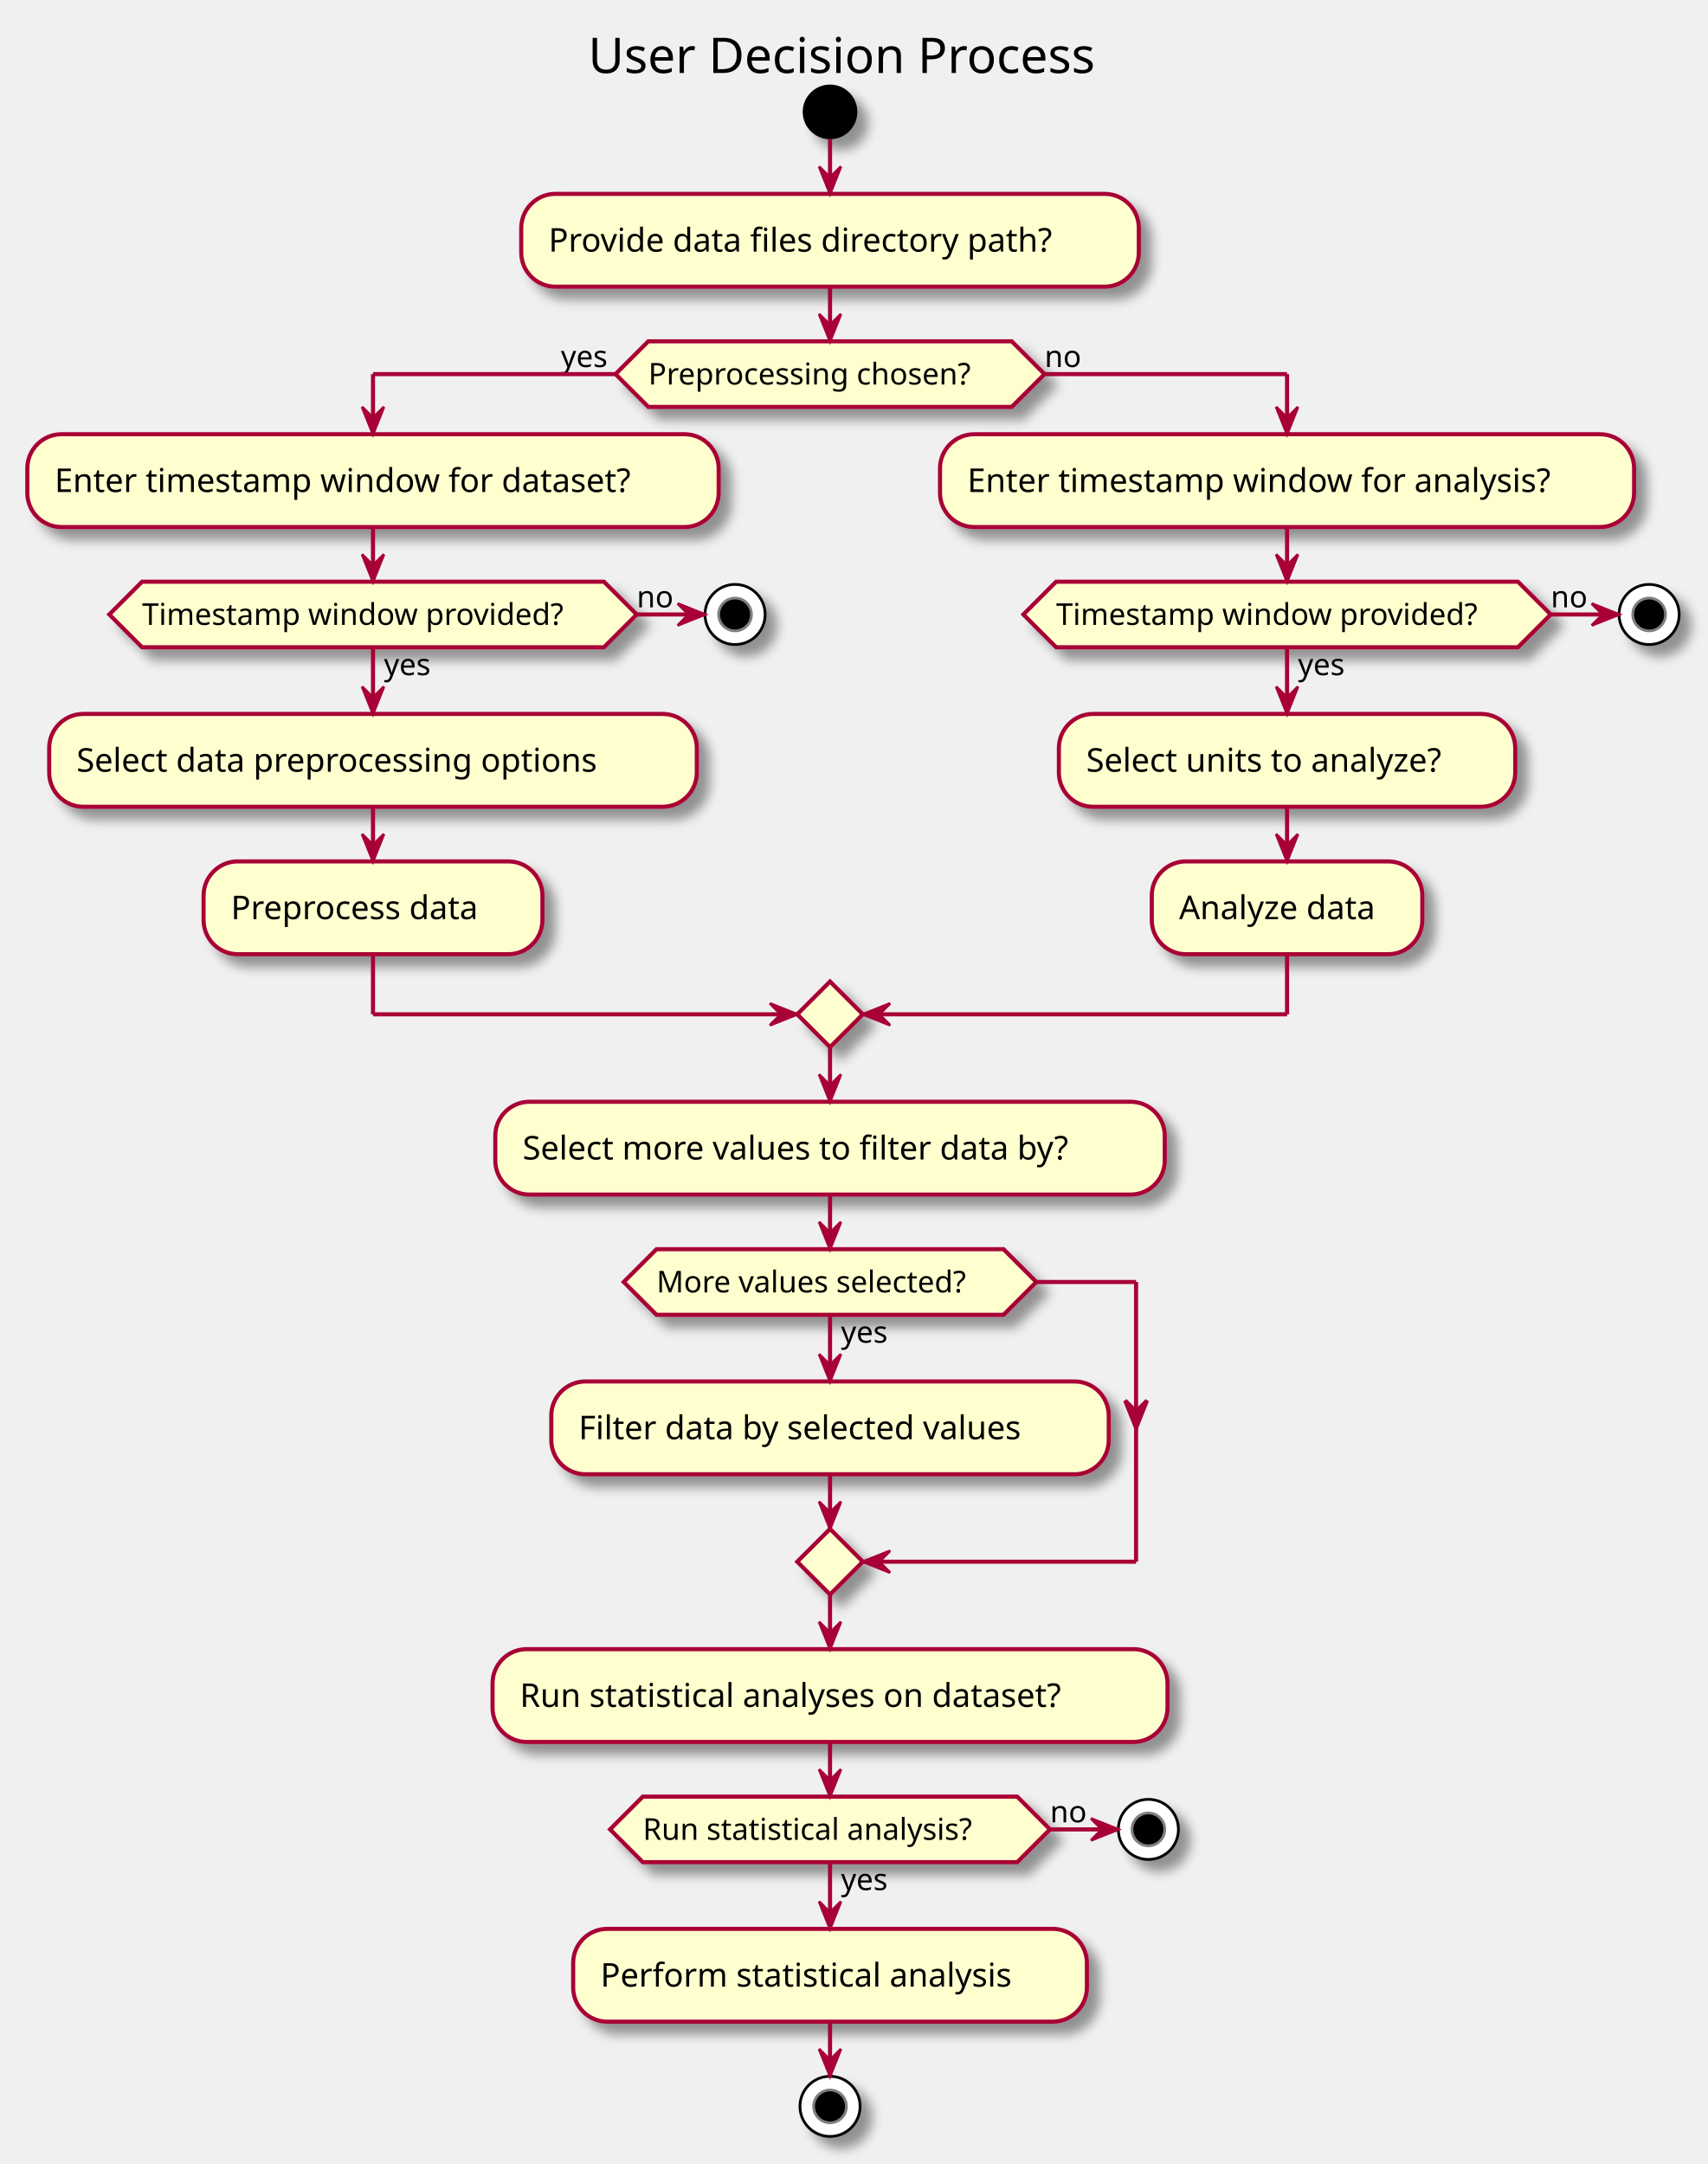
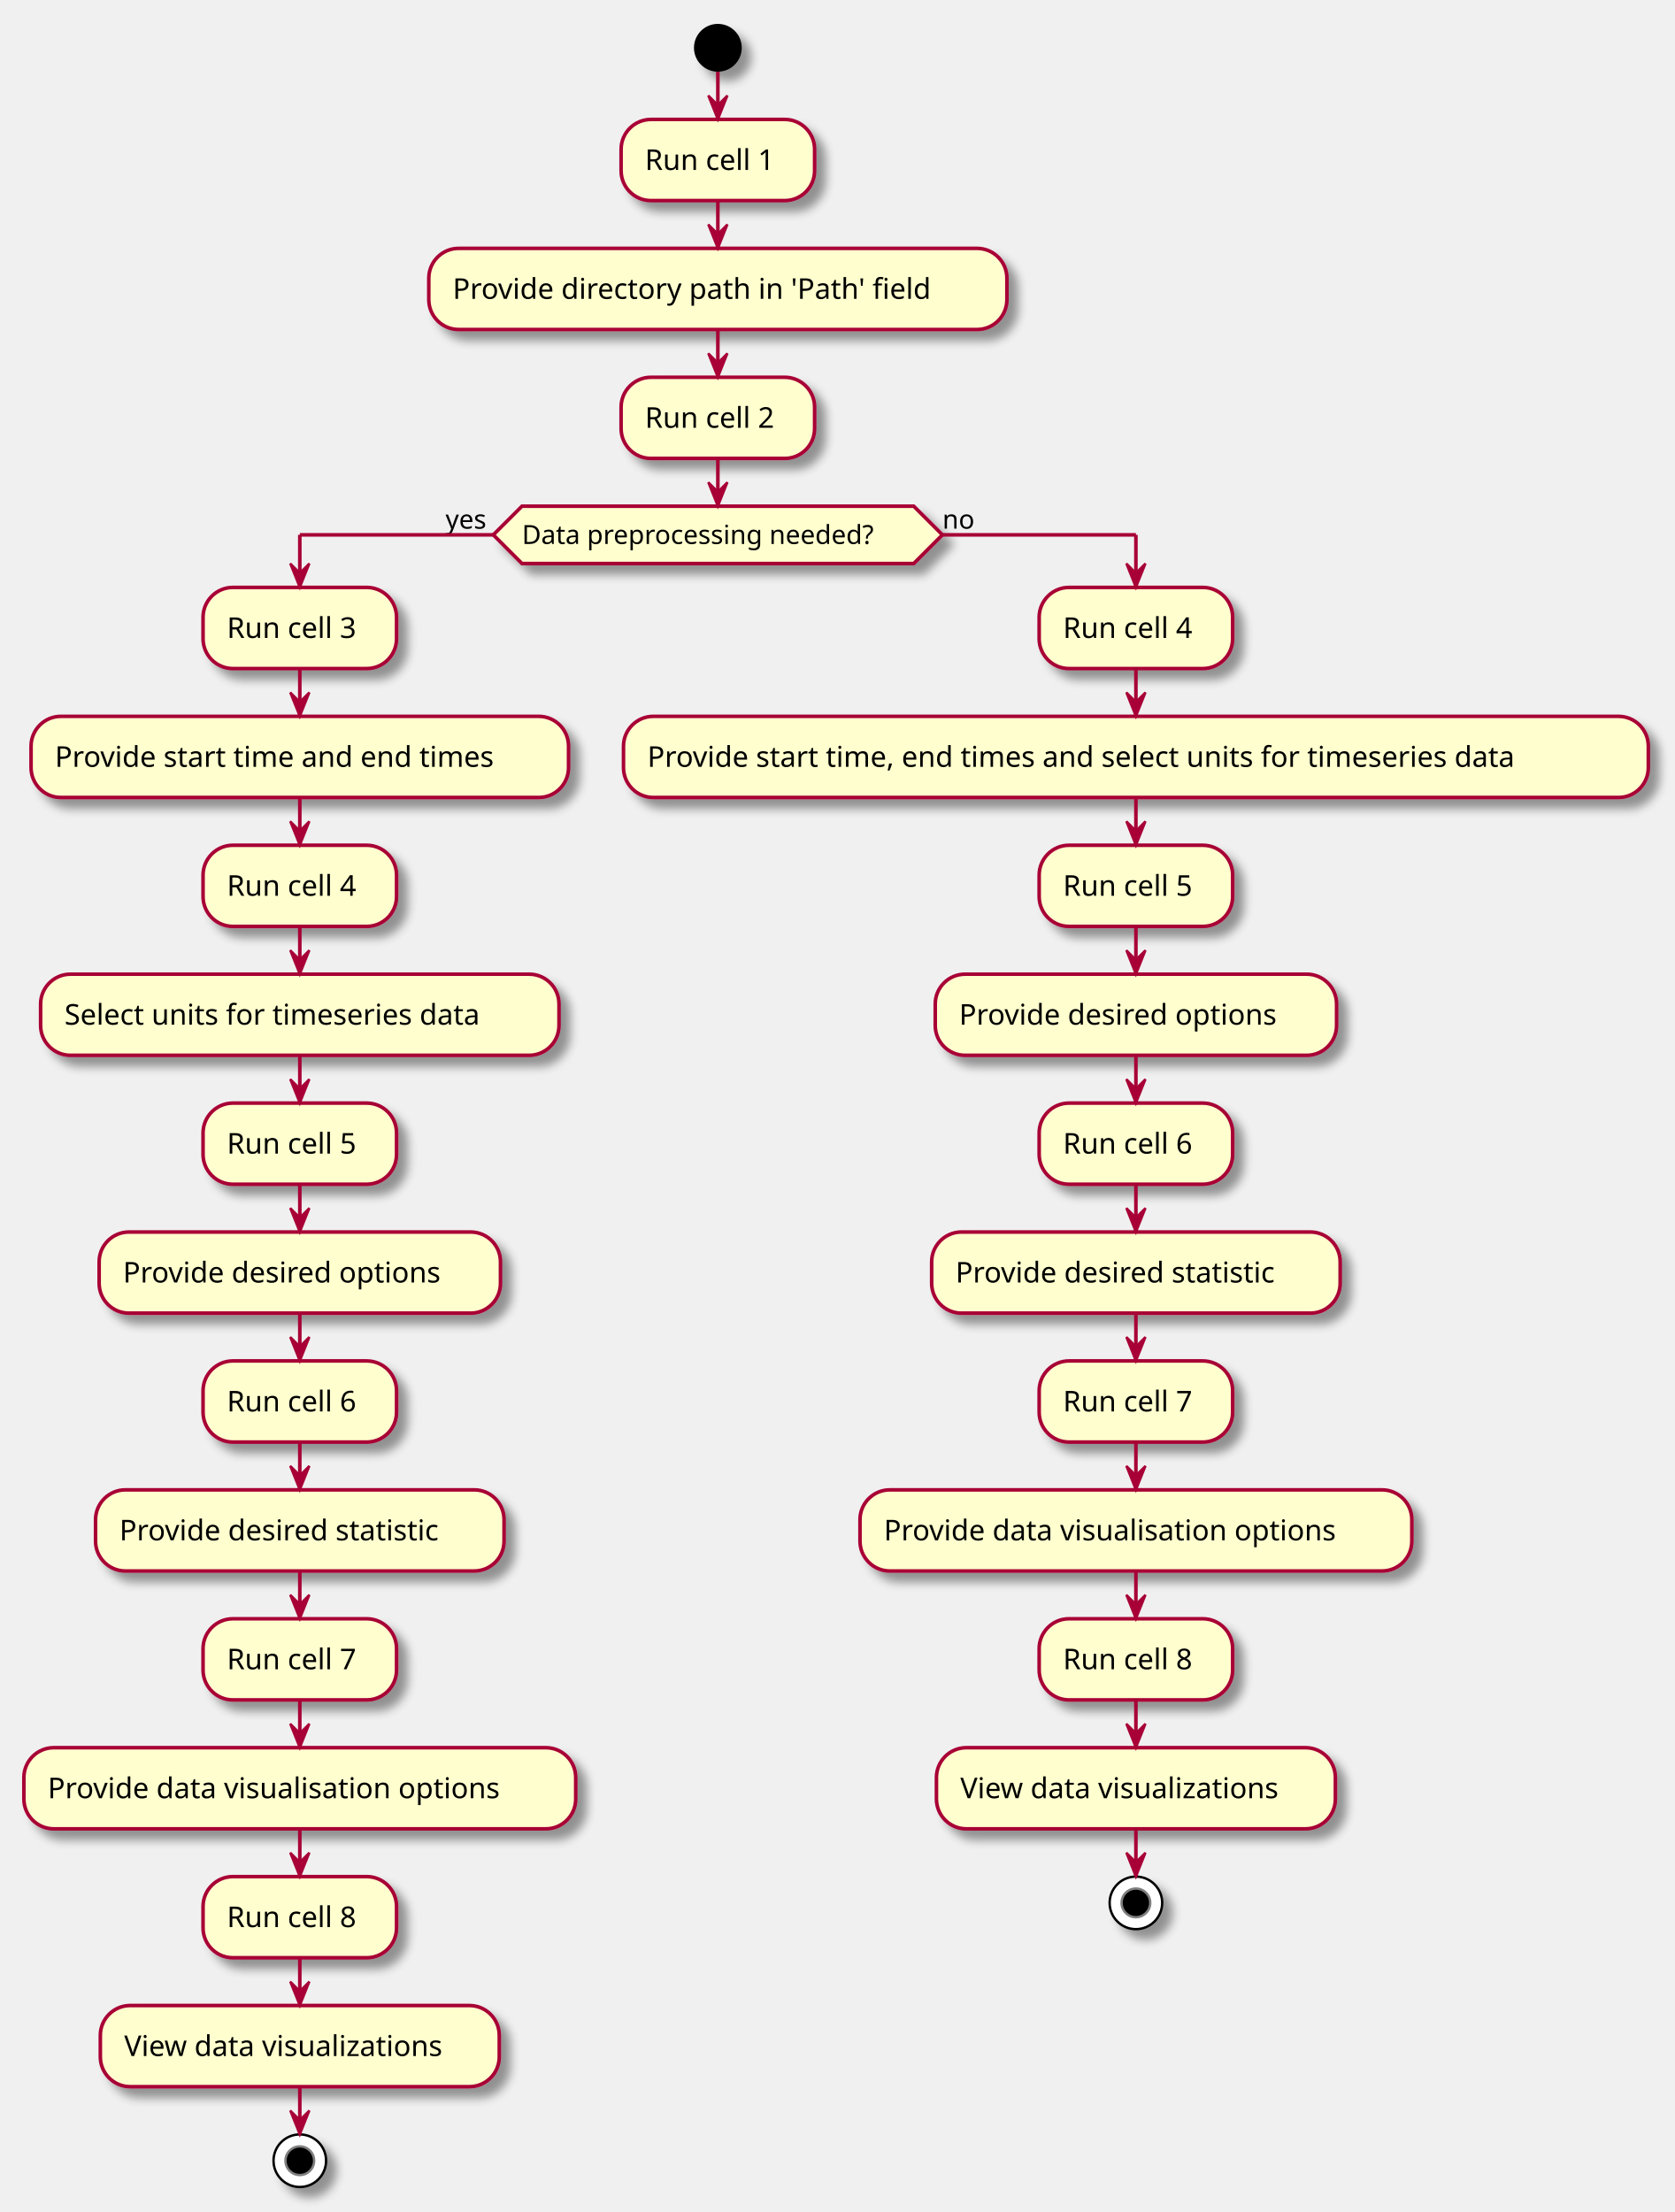
- <svg xmlns="http://www.w3.org/2000/svg" contentScriptType="application/ecmascript" contentStyleType="text/css" height="792px" preserveAspectRatio="none" style="width:625px;height:792px;" version="1.1" viewBox="0 0 625 792" width="625px" zoomAndPan="magnify">
+ <svg xmlns="http://www.w3.org/2000/svg" contentScriptType="application/ecmascript" contentStyleType="text/css" height="926px" preserveAspectRatio="none" style="width:701px;height:926px;" version="1.1" viewBox="0 0 701 926" width="701px" zoomAndPan="magnify">
  <defs>
-     <filter height="300%" id="f44e1baevvg89" width="300%" x="-1" y="-1">
+     <filter height="300%" id="f1tw2eox0bz2wf" width="300%" x="-1" y="-1">
      <feGaussianBlur result="blurOut" stdDeviation="2.0" />
      <feColorMatrix in="blurOut" result="blurOut2" type="matrix" values="0 0 0 0 0 0 0 0 0 0 0 0 0 0 0 0 0 0 .4 0" />
      <feOffset dx="4.0" dy="4.0" in="blurOut2" result="blurOut3" />
      <feBlend in="SourceGraphic" in2="blurOut3" mode="normal" />
    </filter>
  </defs>
  <g>
-     <text fill="#000000" font-family="sans-serif" font-size="18" lengthAdjust="spacingAndGlyphs" textLength="193" x="215.25" y="26.708">User Decision Process</text>
-     <ellipse cx="303.75" cy="40.953" fill="#000000" filter="url(#f44e1baevvg89)" rx="10" ry="10" style="stroke: none; stroke-width: 1.0;" />
-     <rect fill="#FEFECE" filter="url(#f44e1baevvg89)" height="33.969" rx="12.5" ry="12.5" style="stroke: #A80036; stroke-width: 1.5;" width="226" x="190.75" y="70.953" />
-     <text fill="#000000" font-family="sans-serif" font-size="12" lengthAdjust="spacingAndGlyphs" textLength="206" x="200.75" y="92.092">Provide data files directory path?</text>
-     <polygon fill="#FEFECE" filter="url(#f44e1baevvg89)" points="237.25,124.922,370.25,124.922,382.25,136.922,370.25,148.922,237.25,148.922,225.25,136.922,237.25,124.922" style="stroke: #A80036; stroke-width: 1.5;" />
-     <text fill="#000000" font-family="sans-serif" font-size="11" lengthAdjust="spacingAndGlyphs" textLength="133" x="237.25" y="140.73">Preprocessing chosen?</text>
-     <text fill="#000000" font-family="sans-serif" font-size="11" lengthAdjust="spacingAndGlyphs" textLength="20" x="205.25" y="134.328">yes</text>
-     <text fill="#000000" font-family="sans-serif" font-size="11" lengthAdjust="spacingAndGlyphs" textLength="14" x="382.25" y="134.328">no</text>
-     <rect fill="#FEFECE" filter="url(#f44e1baevvg89)" height="33.969" rx="12.5" ry="12.5" style="stroke: #A80036; stroke-width: 1.5;" width="253" x="10" y="158.922" />
-     <text fill="#000000" font-family="sans-serif" font-size="12" lengthAdjust="spacingAndGlyphs" textLength="233" x="20" y="180.06">Enter timestamp window for dataset?</text>
-     <rect fill="#FEFECE" filter="url(#f44e1baevvg89)" height="33.969" rx="12.5" ry="12.5" style="stroke: #A80036; stroke-width: 1.5;" width="237" x="18" y="261.293" />
-     <text fill="#000000" font-family="sans-serif" font-size="12" lengthAdjust="spacingAndGlyphs" textLength="217" x="28" y="282.432">Select data preprocessing options</text>
-     <rect fill="#FEFECE" filter="url(#f44e1baevvg89)" height="33.969" rx="12.5" ry="12.5" style="stroke: #A80036; stroke-width: 1.5;" width="124" x="74.5" y="315.262" />
-     <text fill="#000000" font-family="sans-serif" font-size="12" lengthAdjust="spacingAndGlyphs" textLength="104" x="84.5" y="336.4">Preprocess data</text>
-     <polygon fill="#FEFECE" filter="url(#f44e1baevvg89)" points="52,212.891,221,212.891,233,224.891,221,236.891,52,236.891,40,224.891,52,212.891" style="stroke: #A80036; stroke-width: 1.5;" />
-     <text fill="#000000" font-family="sans-serif" font-size="11" lengthAdjust="spacingAndGlyphs" textLength="20" x="140.5" y="247.101">yes</text>
-     <text fill="#000000" font-family="sans-serif" font-size="11" lengthAdjust="spacingAndGlyphs" textLength="169" x="52" y="228.699">Timestamp window provided?</text>
-     <text fill="#000000" font-family="sans-serif" font-size="11" lengthAdjust="spacingAndGlyphs" textLength="14" x="233" y="222.296">no</text>
-     <ellipse cx="269" cy="224.891" fill="#FFFFFF" filter="url(#f44e1baevvg89)" rx="11" ry="11" style="stroke: #000000; stroke-width: 1.0;" />
-     <ellipse cx="269" cy="224.891" fill="#000000" rx="6" ry="6" style="stroke: #7F7F7F; stroke-width: 1.0;" />
-     <rect fill="#FEFECE" filter="url(#f44e1baevvg89)" height="33.969" rx="12.5" ry="12.5" style="stroke: #A80036; stroke-width: 1.5;" width="254" x="344" y="158.922" />
-     <text fill="#000000" font-family="sans-serif" font-size="12" lengthAdjust="spacingAndGlyphs" textLength="234" x="354" y="180.06">Enter timestamp window for analysis?</text>
-     <rect fill="#FEFECE" filter="url(#f44e1baevvg89)" height="33.969" rx="12.5" ry="12.5" style="stroke: #A80036; stroke-width: 1.5;" width="167" x="387.5" y="261.293" />
-     <text fill="#000000" font-family="sans-serif" font-size="12" lengthAdjust="spacingAndGlyphs" textLength="147" x="397.5" y="282.432">Select units to analyze?</text>
-     <rect fill="#FEFECE" filter="url(#f44e1baevvg89)" height="33.969" rx="12.5" ry="12.5" style="stroke: #A80036; stroke-width: 1.5;" width="99" x="421.5" y="315.262" />
-     <text fill="#000000" font-family="sans-serif" font-size="12" lengthAdjust="spacingAndGlyphs" textLength="79" x="431.5" y="336.4">Analyze data</text>
-     <polygon fill="#FEFECE" filter="url(#f44e1baevvg89)" points="386.5,212.891,555.5,212.891,567.5,224.891,555.5,236.891,386.5,236.891,374.5,224.891,386.5,212.891" style="stroke: #A80036; stroke-width: 1.5;" />
-     <text fill="#000000" font-family="sans-serif" font-size="11" lengthAdjust="spacingAndGlyphs" textLength="20" x="475" y="247.101">yes</text>
-     <text fill="#000000" font-family="sans-serif" font-size="11" lengthAdjust="spacingAndGlyphs" textLength="169" x="386.5" y="228.699">Timestamp window provided?</text>
-     <text fill="#000000" font-family="sans-serif" font-size="11" lengthAdjust="spacingAndGlyphs" textLength="14" x="567.5" y="222.296">no</text>
-     <ellipse cx="603.5" cy="224.891" fill="#FFFFFF" filter="url(#f44e1baevvg89)" rx="11" ry="11" style="stroke: #000000; stroke-width: 1.0;" />
-     <ellipse cx="603.5" cy="224.891" fill="#000000" rx="6" ry="6" style="stroke: #7F7F7F; stroke-width: 1.0;" />
-     <polygon fill="#FEFECE" filter="url(#f44e1baevvg89)" points="303.75,359.231,315.75,371.231,303.75,383.231,291.75,371.231,303.75,359.231" style="stroke: #A80036; stroke-width: 1.5;" />
-     <rect fill="#FEFECE" filter="url(#f44e1baevvg89)" height="33.969" rx="12.5" ry="12.5" style="stroke: #A80036; stroke-width: 1.5;" width="245" x="181.25" y="403.231" />
-     <text fill="#000000" font-family="sans-serif" font-size="12" lengthAdjust="spacingAndGlyphs" textLength="225" x="191.25" y="424.369">Select more values to filter data by?</text>
-     <rect fill="#FEFECE" filter="url(#f44e1baevvg89)" height="33.969" rx="12.5" ry="12.5" style="stroke: #A80036; stroke-width: 1.5;" width="204" x="201.75" y="505.602" />
-     <text fill="#000000" font-family="sans-serif" font-size="12" lengthAdjust="spacingAndGlyphs" textLength="184" x="211.75" y="526.74">Filter data by selected values</text>
-     <polygon fill="#FEFECE" filter="url(#f44e1baevvg89)" points="240.25,457.199,367.25,457.199,379.25,469.199,367.25,481.199,240.25,481.199,228.25,469.199,240.25,457.199" style="stroke: #A80036; stroke-width: 1.5;" />
-     <text fill="#000000" font-family="sans-serif" font-size="11" lengthAdjust="spacingAndGlyphs" textLength="20" x="307.75" y="491.41">yes</text>
-     <text fill="#000000" font-family="sans-serif" font-size="11" lengthAdjust="spacingAndGlyphs" textLength="127" x="240.25" y="473.007">More values selected?</text>
-     <polygon fill="#FEFECE" filter="url(#f44e1baevvg89)" points="303.75,559.57,315.75,571.57,303.75,583.57,291.75,571.57,303.75,559.57" style="stroke: #A80036; stroke-width: 1.5;" />
-     <rect fill="#FEFECE" filter="url(#f44e1baevvg89)" height="33.969" rx="12.5" ry="12.5" style="stroke: #A80036; stroke-width: 1.5;" width="247" x="180.25" y="603.57" />
-     <text fill="#000000" font-family="sans-serif" font-size="12" lengthAdjust="spacingAndGlyphs" textLength="227" x="190.25" y="624.709">Run statistical analyses on dataset?</text>
-     <rect fill="#FEFECE" filter="url(#f44e1baevvg89)" height="33.969" rx="12.5" ry="12.5" style="stroke: #A80036; stroke-width: 1.5;" width="188" x="209.75" y="705.941" />
-     <text fill="#000000" font-family="sans-serif" font-size="12" lengthAdjust="spacingAndGlyphs" textLength="168" x="219.75" y="727.08">Perform statistical analysis</text>
-     <polygon fill="#FEFECE" filter="url(#f44e1baevvg89)" points="235.25,657.539,372.25,657.539,384.25,669.539,372.25,681.539,235.25,681.539,223.25,669.539,235.25,657.539" style="stroke: #A80036; stroke-width: 1.5;" />
-     <text fill="#000000" font-family="sans-serif" font-size="11" lengthAdjust="spacingAndGlyphs" textLength="20" x="307.75" y="691.75">yes</text>
-     <text fill="#000000" font-family="sans-serif" font-size="11" lengthAdjust="spacingAndGlyphs" textLength="137" x="235.25" y="673.347">Run statistical analysis?</text>
-     <text fill="#000000" font-family="sans-serif" font-size="11" lengthAdjust="spacingAndGlyphs" textLength="14" x="384.25" y="666.945">no</text>
-     <ellipse cx="420.25" cy="669.539" fill="#FFFFFF" filter="url(#f44e1baevvg89)" rx="11" ry="11" style="stroke: #000000; stroke-width: 1.0;" />
-     <ellipse cx="420.25" cy="669.539" fill="#000000" rx="6" ry="6" style="stroke: #7F7F7F; stroke-width: 1.0;" />
-     <ellipse cx="303.75" cy="770.91" fill="#FFFFFF" filter="url(#f44e1baevvg89)" rx="11" ry="11" style="stroke: #000000; stroke-width: 1.0;" />
-     <ellipse cx="303.75" cy="770.91" fill="#000000" rx="6" ry="6" style="stroke: #7F7F7F; stroke-width: 1.0;" />
-     <line style="stroke: #A80036; stroke-width: 1.5;" x1="303.75" x2="303.75" y1="50.953" y2="70.953" />
-     <polygon fill="#A80036" points="299.75,60.953,303.75,70.953,307.75,60.953,303.75,64.953" style="stroke: #A80036; stroke-width: 1.0;" />
-     <line style="stroke: #A80036; stroke-width: 1.5;" x1="136.5" x2="136.5" y1="295.262" y2="315.262" />
-     <polygon fill="#A80036" points="132.5,305.262,136.5,315.262,140.5,305.262,136.5,309.262" style="stroke: #A80036; stroke-width: 1.0;" />
-     <line style="stroke: #A80036; stroke-width: 1.5;" x1="136.5" x2="136.5" y1="236.891" y2="261.293" />
-     <polygon fill="#A80036" points="132.5,251.293,136.5,261.293,140.5,251.293,136.5,255.293" style="stroke: #A80036; stroke-width: 1.0;" />
-     <line style="stroke: #A80036; stroke-width: 1.5;" x1="233" x2="258" y1="224.891" y2="224.891" />
-     <polygon fill="#A80036" points="248,220.891,258,224.891,248,228.891,252,224.891" style="stroke: #A80036; stroke-width: 1.0;" />
-     <line style="stroke: #A80036; stroke-width: 1.5;" x1="136.5" x2="136.5" y1="349.231" y2="371.231" />
-     <line style="stroke: #A80036; stroke-width: 1.5;" x1="136.5" x2="291.75" y1="371.231" y2="371.231" />
-     <polygon fill="#A80036" points="281.75,367.231,291.75,371.231,281.75,375.231,285.75,371.231" style="stroke: #A80036; stroke-width: 1.0;" />
-     <line style="stroke: #A80036; stroke-width: 1.5;" x1="136.5" x2="136.5" y1="192.891" y2="212.891" />
-     <polygon fill="#A80036" points="132.5,202.891,136.5,212.891,140.5,202.891,136.5,206.891" style="stroke: #A80036; stroke-width: 1.0;" />
-     <line style="stroke: #A80036; stroke-width: 1.5;" x1="471" x2="471" y1="295.262" y2="315.262" />
-     <polygon fill="#A80036" points="467,305.262,471,315.262,475,305.262,471,309.262" style="stroke: #A80036; stroke-width: 1.0;" />
-     <line style="stroke: #A80036; stroke-width: 1.5;" x1="471" x2="471" y1="236.891" y2="261.293" />
-     <polygon fill="#A80036" points="467,251.293,471,261.293,475,251.293,471,255.293" style="stroke: #A80036; stroke-width: 1.0;" />
-     <line style="stroke: #A80036; stroke-width: 1.5;" x1="567.5" x2="592.5" y1="224.891" y2="224.891" />
-     <polygon fill="#A80036" points="582.5,220.891,592.5,224.891,582.5,228.891,586.5,224.891" style="stroke: #A80036; stroke-width: 1.0;" />
-     <line style="stroke: #A80036; stroke-width: 1.5;" x1="471" x2="471" y1="349.231" y2="371.231" />
-     <line style="stroke: #A80036; stroke-width: 1.5;" x1="471" x2="315.75" y1="371.231" y2="371.231" />
-     <polygon fill="#A80036" points="325.75,367.231,315.75,371.231,325.75,375.231,321.75,371.231" style="stroke: #A80036; stroke-width: 1.0;" />
-     <line style="stroke: #A80036; stroke-width: 1.5;" x1="471" x2="471" y1="192.891" y2="212.891" />
-     <polygon fill="#A80036" points="467,202.891,471,212.891,475,202.891,471,206.891" style="stroke: #A80036; stroke-width: 1.0;" />
-     <line style="stroke: #A80036; stroke-width: 1.5;" x1="225.25" x2="136.5" y1="136.922" y2="136.922" />
-     <line style="stroke: #A80036; stroke-width: 1.5;" x1="136.5" x2="136.5" y1="136.922" y2="158.922" />
-     <polygon fill="#A80036" points="132.5,148.922,136.5,158.922,140.5,148.922,136.5,152.922" style="stroke: #A80036; stroke-width: 1.0;" />
-     <line style="stroke: #A80036; stroke-width: 1.5;" x1="382.25" x2="471" y1="136.922" y2="136.922" />
-     <line style="stroke: #A80036; stroke-width: 1.5;" x1="471" x2="471" y1="136.922" y2="158.922" />
-     <polygon fill="#A80036" points="467,148.922,471,158.922,475,148.922,471,152.922" style="stroke: #A80036; stroke-width: 1.0;" />
-     <line style="stroke: #A80036; stroke-width: 1.5;" x1="303.75" x2="303.75" y1="104.922" y2="124.922" />
-     <polygon fill="#A80036" points="299.75,114.922,303.75,124.922,307.75,114.922,303.75,118.922" style="stroke: #A80036; stroke-width: 1.0;" />
-     <line style="stroke: #A80036; stroke-width: 1.5;" x1="303.75" x2="303.75" y1="383.231" y2="403.231" />
-     <polygon fill="#A80036" points="299.75,393.231,303.75,403.231,307.75,393.231,303.75,397.231" style="stroke: #A80036; stroke-width: 1.0;" />
-     <line style="stroke: #A80036; stroke-width: 1.5;" x1="303.75" x2="303.75" y1="481.199" y2="505.602" />
-     <polygon fill="#A80036" points="299.75,495.602,303.75,505.602,307.75,495.602,303.75,499.602" style="stroke: #A80036; stroke-width: 1.0;" />
-     <line style="stroke: #A80036; stroke-width: 1.5;" x1="379.25" x2="415.75" y1="469.199" y2="469.199" />
-     <polygon fill="#A80036" points="411.75,512.586,415.75,522.586,419.75,512.586,415.75,516.586" style="stroke: #A80036; stroke-width: 1.5;" />
-     <line style="stroke: #A80036; stroke-width: 1.5;" x1="415.75" x2="415.75" y1="469.199" y2="571.57" />
-     <line style="stroke: #A80036; stroke-width: 1.5;" x1="415.75" x2="315.75" y1="571.57" y2="571.57" />
-     <polygon fill="#A80036" points="325.75,567.57,315.75,571.57,325.75,575.57,321.75,571.57" style="stroke: #A80036; stroke-width: 1.0;" />
-     <line style="stroke: #A80036; stroke-width: 1.5;" x1="303.75" x2="303.75" y1="539.57" y2="559.57" />
-     <polygon fill="#A80036" points="299.75,549.57,303.75,559.57,307.75,549.57,303.75,553.57" style="stroke: #A80036; stroke-width: 1.0;" />
-     <line style="stroke: #A80036; stroke-width: 1.5;" x1="303.75" x2="303.75" y1="437.199" y2="457.199" />
-     <polygon fill="#A80036" points="299.75,447.199,303.75,457.199,307.75,447.199,303.75,451.199" style="stroke: #A80036; stroke-width: 1.0;" />
-     <line style="stroke: #A80036; stroke-width: 1.5;" x1="303.75" x2="303.75" y1="583.57" y2="603.57" />
-     <polygon fill="#A80036" points="299.75,593.57,303.75,603.57,307.75,593.57,303.75,597.57" style="stroke: #A80036; stroke-width: 1.0;" />
-     <line style="stroke: #A80036; stroke-width: 1.5;" x1="303.75" x2="303.75" y1="681.539" y2="705.941" />
-     <polygon fill="#A80036" points="299.75,695.941,303.75,705.941,307.75,695.941,303.75,699.941" style="stroke: #A80036; stroke-width: 1.0;" />
-     <line style="stroke: #A80036; stroke-width: 1.5;" x1="384.25" x2="409.25" y1="669.539" y2="669.539" />
-     <polygon fill="#A80036" points="399.25,665.539,409.25,669.539,399.25,673.539,403.25,669.539" style="stroke: #A80036; stroke-width: 1.0;" />
-     <line style="stroke: #A80036; stroke-width: 1.5;" x1="303.75" x2="303.75" y1="739.91" y2="759.91" />
-     <polygon fill="#A80036" points="299.75,749.91,303.75,759.91,307.75,749.91,303.75,753.91" style="stroke: #A80036; stroke-width: 1.0;" />
-     <line style="stroke: #A80036; stroke-width: 1.5;" x1="303.75" x2="303.75" y1="637.539" y2="657.539" />
-     <polygon fill="#A80036" points="299.75,647.539,303.75,657.539,307.75,647.539,303.75,651.539" style="stroke: #A80036; stroke-width: 1.0;" />
+     <ellipse cx="300.5" cy="20" fill="#000000" filter="url(#f1tw2eox0bz2wf)" rx="10" ry="10" style="stroke: none; stroke-width: 1.0;" />
+     <rect fill="#FEFECE" filter="url(#f1tw2eox0bz2wf)" height="33.969" rx="12.5" ry="12.5" style="stroke: #A80036; stroke-width: 1.5;" width="81" x="260" y="50" />
+     <text fill="#000000" font-family="sans-serif" font-size="12" lengthAdjust="spacingAndGlyphs" textLength="61" x="270" y="71.139">Run cell 1</text>
+     <rect fill="#FEFECE" filter="url(#f1tw2eox0bz2wf)" height="33.969" rx="12.5" ry="12.5" style="stroke: #A80036; stroke-width: 1.5;" width="242" x="179.5" y="103.969" />
+     <text fill="#000000" font-family="sans-serif" font-size="12" lengthAdjust="spacingAndGlyphs" textLength="222" x="189.5" y="125.107">Provide directory path in 'Path' field</text>
+     <rect fill="#FEFECE" filter="url(#f1tw2eox0bz2wf)" height="33.969" rx="12.5" ry="12.5" style="stroke: #A80036; stroke-width: 1.5;" width="81" x="260" y="157.938" />
+     <text fill="#000000" font-family="sans-serif" font-size="12" lengthAdjust="spacingAndGlyphs" textLength="61" x="270" y="179.076">Run cell 2</text>
+     <polygon fill="#FEFECE" filter="url(#f1tw2eox0bz2wf)" points="218.5,211.906,382.5,211.906,394.5,223.906,382.5,235.906,218.5,235.906,206.5,223.906,218.5,211.906" style="stroke: #A80036; stroke-width: 1.5;" />
+     <text fill="#000000" font-family="sans-serif" font-size="11" lengthAdjust="spacingAndGlyphs" textLength="164" x="218.5" y="227.714">Data preprocessing needed?</text>
+     <text fill="#000000" font-family="sans-serif" font-size="11" lengthAdjust="spacingAndGlyphs" textLength="20" x="186.5" y="221.312">yes</text>
+     <text fill="#000000" font-family="sans-serif" font-size="11" lengthAdjust="spacingAndGlyphs" textLength="14" x="394.5" y="221.312">no</text>
+     <rect fill="#FEFECE" filter="url(#f1tw2eox0bz2wf)" height="33.969" rx="12.5" ry="12.5" style="stroke: #A80036; stroke-width: 1.5;" width="81" x="85" y="245.906" />
+     <text fill="#000000" font-family="sans-serif" font-size="12" lengthAdjust="spacingAndGlyphs" textLength="61" x="95" y="267.045">Run cell 3</text>
+     <rect fill="#FEFECE" filter="url(#f1tw2eox0bz2wf)" height="33.969" rx="12.5" ry="12.5" style="stroke: #A80036; stroke-width: 1.5;" width="225" x="13" y="299.875" />
+     <text fill="#000000" font-family="sans-serif" font-size="12" lengthAdjust="spacingAndGlyphs" textLength="205" x="23" y="321.014">Provide start time and end times</text>
+     <rect fill="#FEFECE" filter="url(#f1tw2eox0bz2wf)" height="33.969" rx="12.5" ry="12.5" style="stroke: #A80036; stroke-width: 1.5;" width="81" x="85" y="353.844" />
+     <text fill="#000000" font-family="sans-serif" font-size="12" lengthAdjust="spacingAndGlyphs" textLength="61" x="95" y="374.982">Run cell 4</text>
+     <rect fill="#FEFECE" filter="url(#f1tw2eox0bz2wf)" height="33.969" rx="12.5" ry="12.5" style="stroke: #A80036; stroke-width: 1.5;" width="217" x="17" y="407.812" />
+     <text fill="#000000" font-family="sans-serif" font-size="12" lengthAdjust="spacingAndGlyphs" textLength="197" x="27" y="428.951">Select units for timeseries data</text>
+     <rect fill="#FEFECE" filter="url(#f1tw2eox0bz2wf)" height="33.969" rx="12.5" ry="12.5" style="stroke: #A80036; stroke-width: 1.5;" width="81" x="85" y="461.781" />
+     <text fill="#000000" font-family="sans-serif" font-size="12" lengthAdjust="spacingAndGlyphs" textLength="61" x="95" y="482.92">Run cell 5</text>
+     <rect fill="#FEFECE" filter="url(#f1tw2eox0bz2wf)" height="33.969" rx="12.5" ry="12.5" style="stroke: #A80036; stroke-width: 1.5;" width="168" x="41.5" y="515.75" />
+     <text fill="#000000" font-family="sans-serif" font-size="12" lengthAdjust="spacingAndGlyphs" textLength="148" x="51.5" y="536.889">Provide desired options</text>
+     <rect fill="#FEFECE" filter="url(#f1tw2eox0bz2wf)" height="33.969" rx="12.5" ry="12.5" style="stroke: #A80036; stroke-width: 1.5;" width="81" x="85" y="569.719" />
+     <text fill="#000000" font-family="sans-serif" font-size="12" lengthAdjust="spacingAndGlyphs" textLength="61" x="95" y="590.857">Run cell 6</text>
+     <rect fill="#FEFECE" filter="url(#f1tw2eox0bz2wf)" height="33.969" rx="12.5" ry="12.5" style="stroke: #A80036; stroke-width: 1.5;" width="171" x="40" y="623.688" />
+     <text fill="#000000" font-family="sans-serif" font-size="12" lengthAdjust="spacingAndGlyphs" textLength="151" x="50" y="644.826">Provide desired statistic</text>
+     <rect fill="#FEFECE" filter="url(#f1tw2eox0bz2wf)" height="33.969" rx="12.5" ry="12.5" style="stroke: #A80036; stroke-width: 1.5;" width="81" x="85" y="677.656" />
+     <text fill="#000000" font-family="sans-serif" font-size="12" lengthAdjust="spacingAndGlyphs" textLength="61" x="95" y="698.795">Run cell 7</text>
+     <rect fill="#FEFECE" filter="url(#f1tw2eox0bz2wf)" height="33.969" rx="12.5" ry="12.5" style="stroke: #A80036; stroke-width: 1.5;" width="231" x="10" y="731.625" />
+     <text fill="#000000" font-family="sans-serif" font-size="12" lengthAdjust="spacingAndGlyphs" textLength="211" x="20" y="752.764">Provide data visualisation options</text>
+     <rect fill="#FEFECE" filter="url(#f1tw2eox0bz2wf)" height="33.969" rx="12.5" ry="12.5" style="stroke: #A80036; stroke-width: 1.5;" width="81" x="85" y="785.594" />
+     <text fill="#000000" font-family="sans-serif" font-size="12" lengthAdjust="spacingAndGlyphs" textLength="61" x="95" y="806.732">Run cell 8</text>
+     <rect fill="#FEFECE" filter="url(#f1tw2eox0bz2wf)" height="33.969" rx="12.5" ry="12.5" style="stroke: #A80036; stroke-width: 1.5;" width="167" x="42" y="839.562" />
+     <text fill="#000000" font-family="sans-serif" font-size="12" lengthAdjust="spacingAndGlyphs" textLength="147" x="52" y="860.701">View data visualizations</text>
+     <ellipse cx="125.5" cy="904.531" fill="#FFFFFF" filter="url(#f1tw2eox0bz2wf)" rx="11" ry="11" style="stroke: #000000; stroke-width: 1.0;" />
+     <ellipse cx="125.5" cy="904.531" fill="#000000" rx="6" ry="6" style="stroke: #7F7F7F; stroke-width: 1.0;" />
+     <rect fill="#FEFECE" filter="url(#f1tw2eox0bz2wf)" height="33.969" rx="12.5" ry="12.5" style="stroke: #A80036; stroke-width: 1.5;" width="81" x="435" y="245.906" />
+     <text fill="#000000" font-family="sans-serif" font-size="12" lengthAdjust="spacingAndGlyphs" textLength="61" x="445" y="267.045">Run cell 4</text>
+     <rect fill="#FEFECE" filter="url(#f1tw2eox0bz2wf)" height="33.969" rx="12.5" ry="12.5" style="stroke: #A80036; stroke-width: 1.5;" width="429" x="261" y="299.875" />
+     <text fill="#000000" font-family="sans-serif" font-size="12" lengthAdjust="spacingAndGlyphs" textLength="409" x="271" y="321.014">Provide start time, end times and select units for timeseries data</text>
+     <rect fill="#FEFECE" filter="url(#f1tw2eox0bz2wf)" height="33.969" rx="12.5" ry="12.5" style="stroke: #A80036; stroke-width: 1.5;" width="81" x="435" y="353.844" />
+     <text fill="#000000" font-family="sans-serif" font-size="12" lengthAdjust="spacingAndGlyphs" textLength="61" x="445" y="374.982">Run cell 5</text>
+     <rect fill="#FEFECE" filter="url(#f1tw2eox0bz2wf)" height="33.969" rx="12.5" ry="12.5" style="stroke: #A80036; stroke-width: 1.5;" width="168" x="391.5" y="407.812" />
+     <text fill="#000000" font-family="sans-serif" font-size="12" lengthAdjust="spacingAndGlyphs" textLength="148" x="401.5" y="428.951">Provide desired options</text>
+     <rect fill="#FEFECE" filter="url(#f1tw2eox0bz2wf)" height="33.969" rx="12.5" ry="12.5" style="stroke: #A80036; stroke-width: 1.5;" width="81" x="435" y="461.781" />
+     <text fill="#000000" font-family="sans-serif" font-size="12" lengthAdjust="spacingAndGlyphs" textLength="61" x="445" y="482.92">Run cell 6</text>
+     <rect fill="#FEFECE" filter="url(#f1tw2eox0bz2wf)" height="33.969" rx="12.5" ry="12.5" style="stroke: #A80036; stroke-width: 1.5;" width="171" x="390" y="515.75" />
+     <text fill="#000000" font-family="sans-serif" font-size="12" lengthAdjust="spacingAndGlyphs" textLength="151" x="400" y="536.889">Provide desired statistic</text>
+     <rect fill="#FEFECE" filter="url(#f1tw2eox0bz2wf)" height="33.969" rx="12.5" ry="12.5" style="stroke: #A80036; stroke-width: 1.5;" width="81" x="435" y="569.719" />
+     <text fill="#000000" font-family="sans-serif" font-size="12" lengthAdjust="spacingAndGlyphs" textLength="61" x="445" y="590.857">Run cell 7</text>
+     <rect fill="#FEFECE" filter="url(#f1tw2eox0bz2wf)" height="33.969" rx="12.5" ry="12.5" style="stroke: #A80036; stroke-width: 1.5;" width="231" x="360" y="623.688" />
+     <text fill="#000000" font-family="sans-serif" font-size="12" lengthAdjust="spacingAndGlyphs" textLength="211" x="370" y="644.826">Provide data visualisation options</text>
+     <rect fill="#FEFECE" filter="url(#f1tw2eox0bz2wf)" height="33.969" rx="12.5" ry="12.5" style="stroke: #A80036; stroke-width: 1.5;" width="81" x="435" y="677.656" />
+     <text fill="#000000" font-family="sans-serif" font-size="12" lengthAdjust="spacingAndGlyphs" textLength="61" x="445" y="698.795">Run cell 8</text>
+     <rect fill="#FEFECE" filter="url(#f1tw2eox0bz2wf)" height="33.969" rx="12.5" ry="12.5" style="stroke: #A80036; stroke-width: 1.5;" width="167" x="392" y="731.625" />
+     <text fill="#000000" font-family="sans-serif" font-size="12" lengthAdjust="spacingAndGlyphs" textLength="147" x="402" y="752.764">View data visualizations</text>
+     <ellipse cx="475.5" cy="796.594" fill="#FFFFFF" filter="url(#f1tw2eox0bz2wf)" rx="11" ry="11" style="stroke: #000000; stroke-width: 1.0;" />
+     <ellipse cx="475.5" cy="796.594" fill="#000000" rx="6" ry="6" style="stroke: #7F7F7F; stroke-width: 1.0;" />
+     <line style="stroke: #A80036; stroke-width: 1.5;" x1="300.5" x2="300.5" y1="30" y2="50" />
+     <polygon fill="#A80036" points="296.5,40,300.5,50,304.5,40,300.5,44" style="stroke: #A80036; stroke-width: 1.0;" />
+     <line style="stroke: #A80036; stroke-width: 1.5;" x1="300.5" x2="300.5" y1="83.969" y2="103.969" />
+     <polygon fill="#A80036" points="296.5,93.969,300.5,103.969,304.5,93.969,300.5,97.969" style="stroke: #A80036; stroke-width: 1.0;" />
+     <line style="stroke: #A80036; stroke-width: 1.5;" x1="300.5" x2="300.5" y1="137.938" y2="157.938" />
+     <polygon fill="#A80036" points="296.5,147.938,300.5,157.938,304.5,147.938,300.5,151.938" style="stroke: #A80036; stroke-width: 1.0;" />
+     <line style="stroke: #A80036; stroke-width: 1.5;" x1="125.5" x2="125.5" y1="279.875" y2="299.875" />
+     <polygon fill="#A80036" points="121.5,289.875,125.5,299.875,129.5,289.875,125.5,293.875" style="stroke: #A80036; stroke-width: 1.0;" />
+     <line style="stroke: #A80036; stroke-width: 1.5;" x1="125.5" x2="125.5" y1="333.844" y2="353.844" />
+     <polygon fill="#A80036" points="121.5,343.844,125.5,353.844,129.5,343.844,125.5,347.844" style="stroke: #A80036; stroke-width: 1.0;" />
+     <line style="stroke: #A80036; stroke-width: 1.5;" x1="125.5" x2="125.5" y1="387.812" y2="407.812" />
+     <polygon fill="#A80036" points="121.5,397.812,125.5,407.812,129.5,397.812,125.5,401.812" style="stroke: #A80036; stroke-width: 1.0;" />
+     <line style="stroke: #A80036; stroke-width: 1.5;" x1="125.5" x2="125.5" y1="441.781" y2="461.781" />
+     <polygon fill="#A80036" points="121.5,451.781,125.5,461.781,129.5,451.781,125.5,455.781" style="stroke: #A80036; stroke-width: 1.0;" />
+     <line style="stroke: #A80036; stroke-width: 1.5;" x1="125.5" x2="125.5" y1="495.75" y2="515.75" />
+     <polygon fill="#A80036" points="121.5,505.75,125.5,515.75,129.5,505.75,125.5,509.75" style="stroke: #A80036; stroke-width: 1.0;" />
+     <line style="stroke: #A80036; stroke-width: 1.5;" x1="125.5" x2="125.5" y1="549.719" y2="569.719" />
+     <polygon fill="#A80036" points="121.5,559.719,125.5,569.719,129.5,559.719,125.5,563.719" style="stroke: #A80036; stroke-width: 1.0;" />
+     <line style="stroke: #A80036; stroke-width: 1.5;" x1="125.5" x2="125.5" y1="603.688" y2="623.688" />
+     <polygon fill="#A80036" points="121.5,613.688,125.5,623.688,129.5,613.688,125.5,617.688" style="stroke: #A80036; stroke-width: 1.0;" />
+     <line style="stroke: #A80036; stroke-width: 1.5;" x1="125.5" x2="125.5" y1="657.656" y2="677.656" />
+     <polygon fill="#A80036" points="121.5,667.656,125.5,677.656,129.5,667.656,125.5,671.656" style="stroke: #A80036; stroke-width: 1.0;" />
+     <line style="stroke: #A80036; stroke-width: 1.5;" x1="125.5" x2="125.5" y1="711.625" y2="731.625" />
+     <polygon fill="#A80036" points="121.5,721.625,125.5,731.625,129.5,721.625,125.5,725.625" style="stroke: #A80036; stroke-width: 1.0;" />
+     <line style="stroke: #A80036; stroke-width: 1.5;" x1="125.5" x2="125.5" y1="765.594" y2="785.594" />
+     <polygon fill="#A80036" points="121.5,775.594,125.5,785.594,129.5,775.594,125.5,779.594" style="stroke: #A80036; stroke-width: 1.0;" />
+     <line style="stroke: #A80036; stroke-width: 1.5;" x1="125.5" x2="125.5" y1="819.562" y2="839.562" />
+     <polygon fill="#A80036" points="121.5,829.562,125.5,839.562,129.5,829.562,125.5,833.562" style="stroke: #A80036; stroke-width: 1.0;" />
+     <line style="stroke: #A80036; stroke-width: 1.5;" x1="125.5" x2="125.5" y1="873.531" y2="893.531" />
+     <polygon fill="#A80036" points="121.5,883.531,125.5,893.531,129.5,883.531,125.5,887.531" style="stroke: #A80036; stroke-width: 1.0;" />
+     <line style="stroke: #A80036; stroke-width: 1.5;" x1="475.5" x2="475.5" y1="279.875" y2="299.875" />
+     <polygon fill="#A80036" points="471.5,289.875,475.5,299.875,479.5,289.875,475.5,293.875" style="stroke: #A80036; stroke-width: 1.0;" />
+     <line style="stroke: #A80036; stroke-width: 1.5;" x1="475.5" x2="475.5" y1="333.844" y2="353.844" />
+     <polygon fill="#A80036" points="471.5,343.844,475.5,353.844,479.5,343.844,475.5,347.844" style="stroke: #A80036; stroke-width: 1.0;" />
+     <line style="stroke: #A80036; stroke-width: 1.5;" x1="475.5" x2="475.5" y1="387.812" y2="407.812" />
+     <polygon fill="#A80036" points="471.5,397.812,475.5,407.812,479.5,397.812,475.5,401.812" style="stroke: #A80036; stroke-width: 1.0;" />
+     <line style="stroke: #A80036; stroke-width: 1.5;" x1="475.5" x2="475.5" y1="441.781" y2="461.781" />
+     <polygon fill="#A80036" points="471.5,451.781,475.5,461.781,479.5,451.781,475.5,455.781" style="stroke: #A80036; stroke-width: 1.0;" />
+     <line style="stroke: #A80036; stroke-width: 1.5;" x1="475.5" x2="475.5" y1="495.75" y2="515.75" />
+     <polygon fill="#A80036" points="471.5,505.75,475.5,515.75,479.5,505.75,475.5,509.75" style="stroke: #A80036; stroke-width: 1.0;" />
+     <line style="stroke: #A80036; stroke-width: 1.5;" x1="475.5" x2="475.5" y1="549.719" y2="569.719" />
+     <polygon fill="#A80036" points="471.5,559.719,475.5,569.719,479.5,559.719,475.5,563.719" style="stroke: #A80036; stroke-width: 1.0;" />
+     <line style="stroke: #A80036; stroke-width: 1.5;" x1="475.5" x2="475.5" y1="603.688" y2="623.688" />
+     <polygon fill="#A80036" points="471.5,613.688,475.5,623.688,479.5,613.688,475.5,617.688" style="stroke: #A80036; stroke-width: 1.0;" />
+     <line style="stroke: #A80036; stroke-width: 1.5;" x1="475.5" x2="475.5" y1="657.656" y2="677.656" />
+     <polygon fill="#A80036" points="471.5,667.656,475.5,677.656,479.5,667.656,475.5,671.656" style="stroke: #A80036; stroke-width: 1.0;" />
+     <line style="stroke: #A80036; stroke-width: 1.5;" x1="475.5" x2="475.5" y1="711.625" y2="731.625" />
+     <polygon fill="#A80036" points="471.5,721.625,475.5,731.625,479.5,721.625,475.5,725.625" style="stroke: #A80036; stroke-width: 1.0;" />
+     <line style="stroke: #A80036; stroke-width: 1.5;" x1="475.5" x2="475.5" y1="765.594" y2="785.594" />
+     <polygon fill="#A80036" points="471.5,775.594,475.5,785.594,479.5,775.594,475.5,779.594" style="stroke: #A80036; stroke-width: 1.0;" />
+     <line style="stroke: #A80036; stroke-width: 1.5;" x1="206.5" x2="125.5" y1="223.906" y2="223.906" />
+     <line style="stroke: #A80036; stroke-width: 1.5;" x1="125.5" x2="125.5" y1="223.906" y2="245.906" />
+     <polygon fill="#A80036" points="121.5,235.906,125.5,245.906,129.5,235.906,125.5,239.906" style="stroke: #A80036; stroke-width: 1.0;" />
+     <line style="stroke: #A80036; stroke-width: 1.5;" x1="394.5" x2="475.5" y1="223.906" y2="223.906" />
+     <line style="stroke: #A80036; stroke-width: 1.5;" x1="475.5" x2="475.5" y1="223.906" y2="245.906" />
+     <polygon fill="#A80036" points="471.5,235.906,475.5,245.906,479.5,235.906,475.5,239.906" style="stroke: #A80036; stroke-width: 1.0;" />
+     <line style="stroke: #A80036; stroke-width: 1.5;" x1="300.5" x2="300.5" y1="191.906" y2="211.906" />
+     <polygon fill="#A80036" points="296.5,201.906,300.5,211.906,304.5,201.906,300.5,205.906" style="stroke: #A80036; stroke-width: 1.0;" />
  </g>
</svg>
